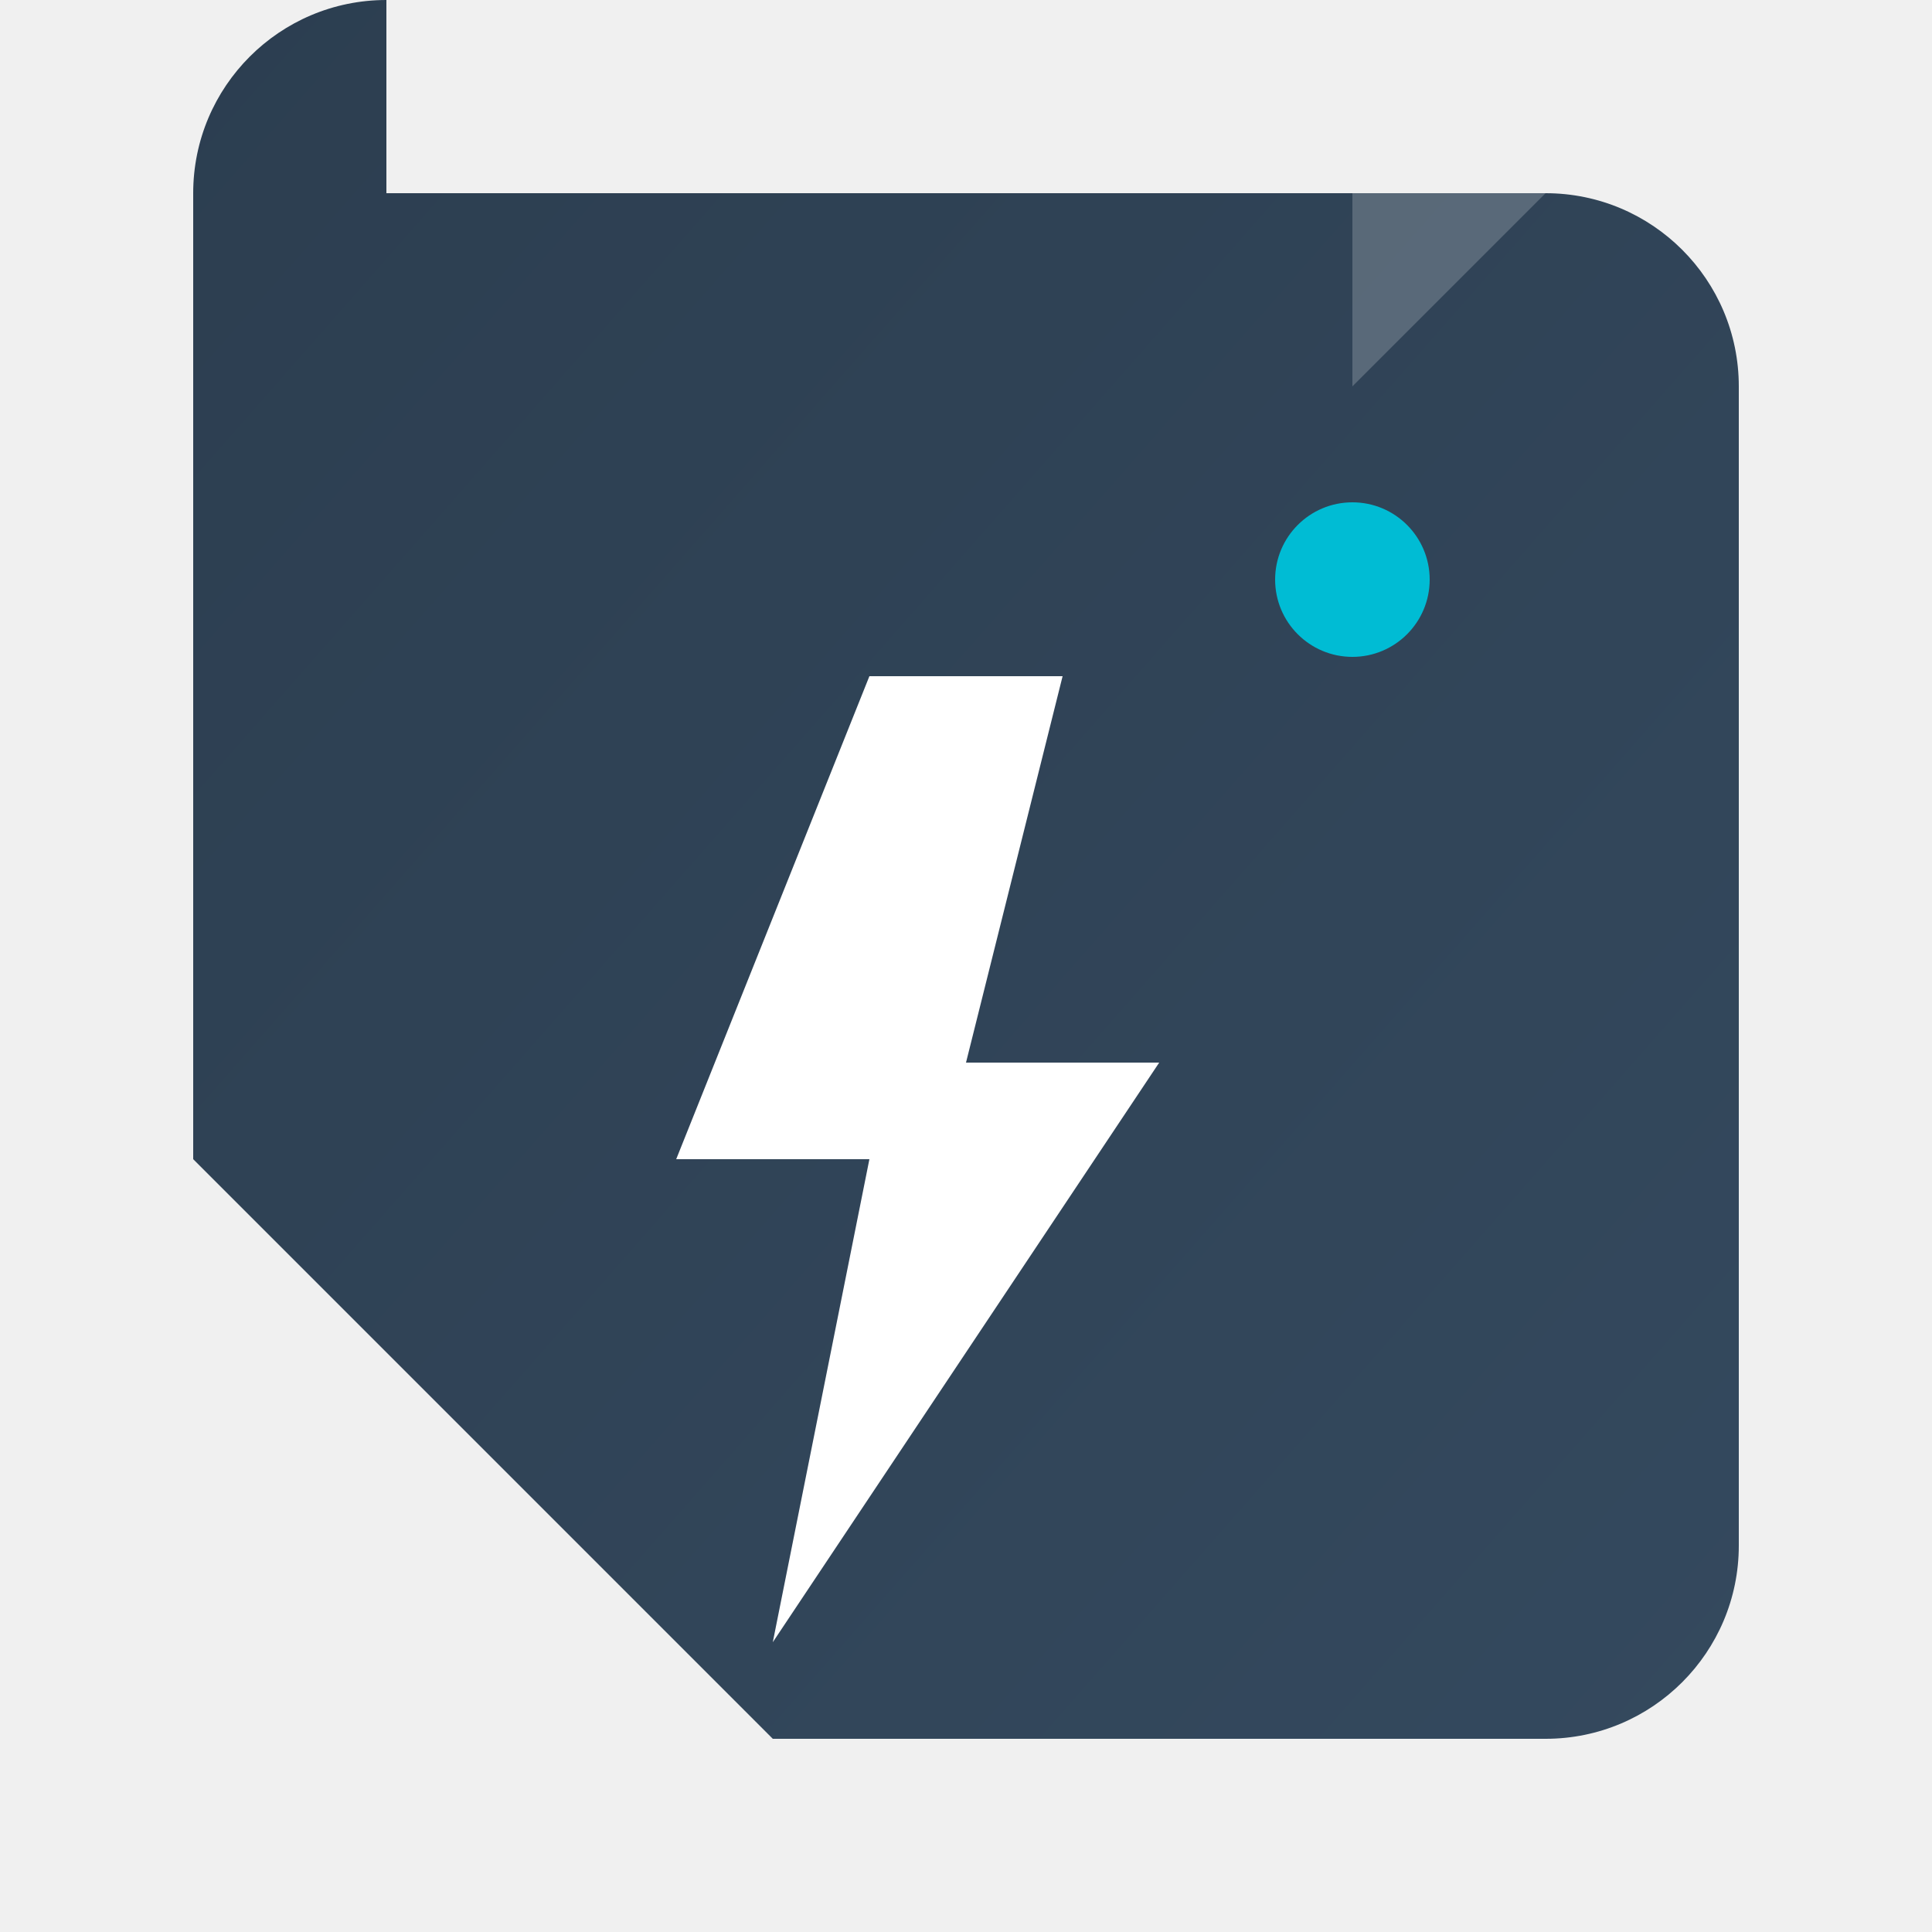
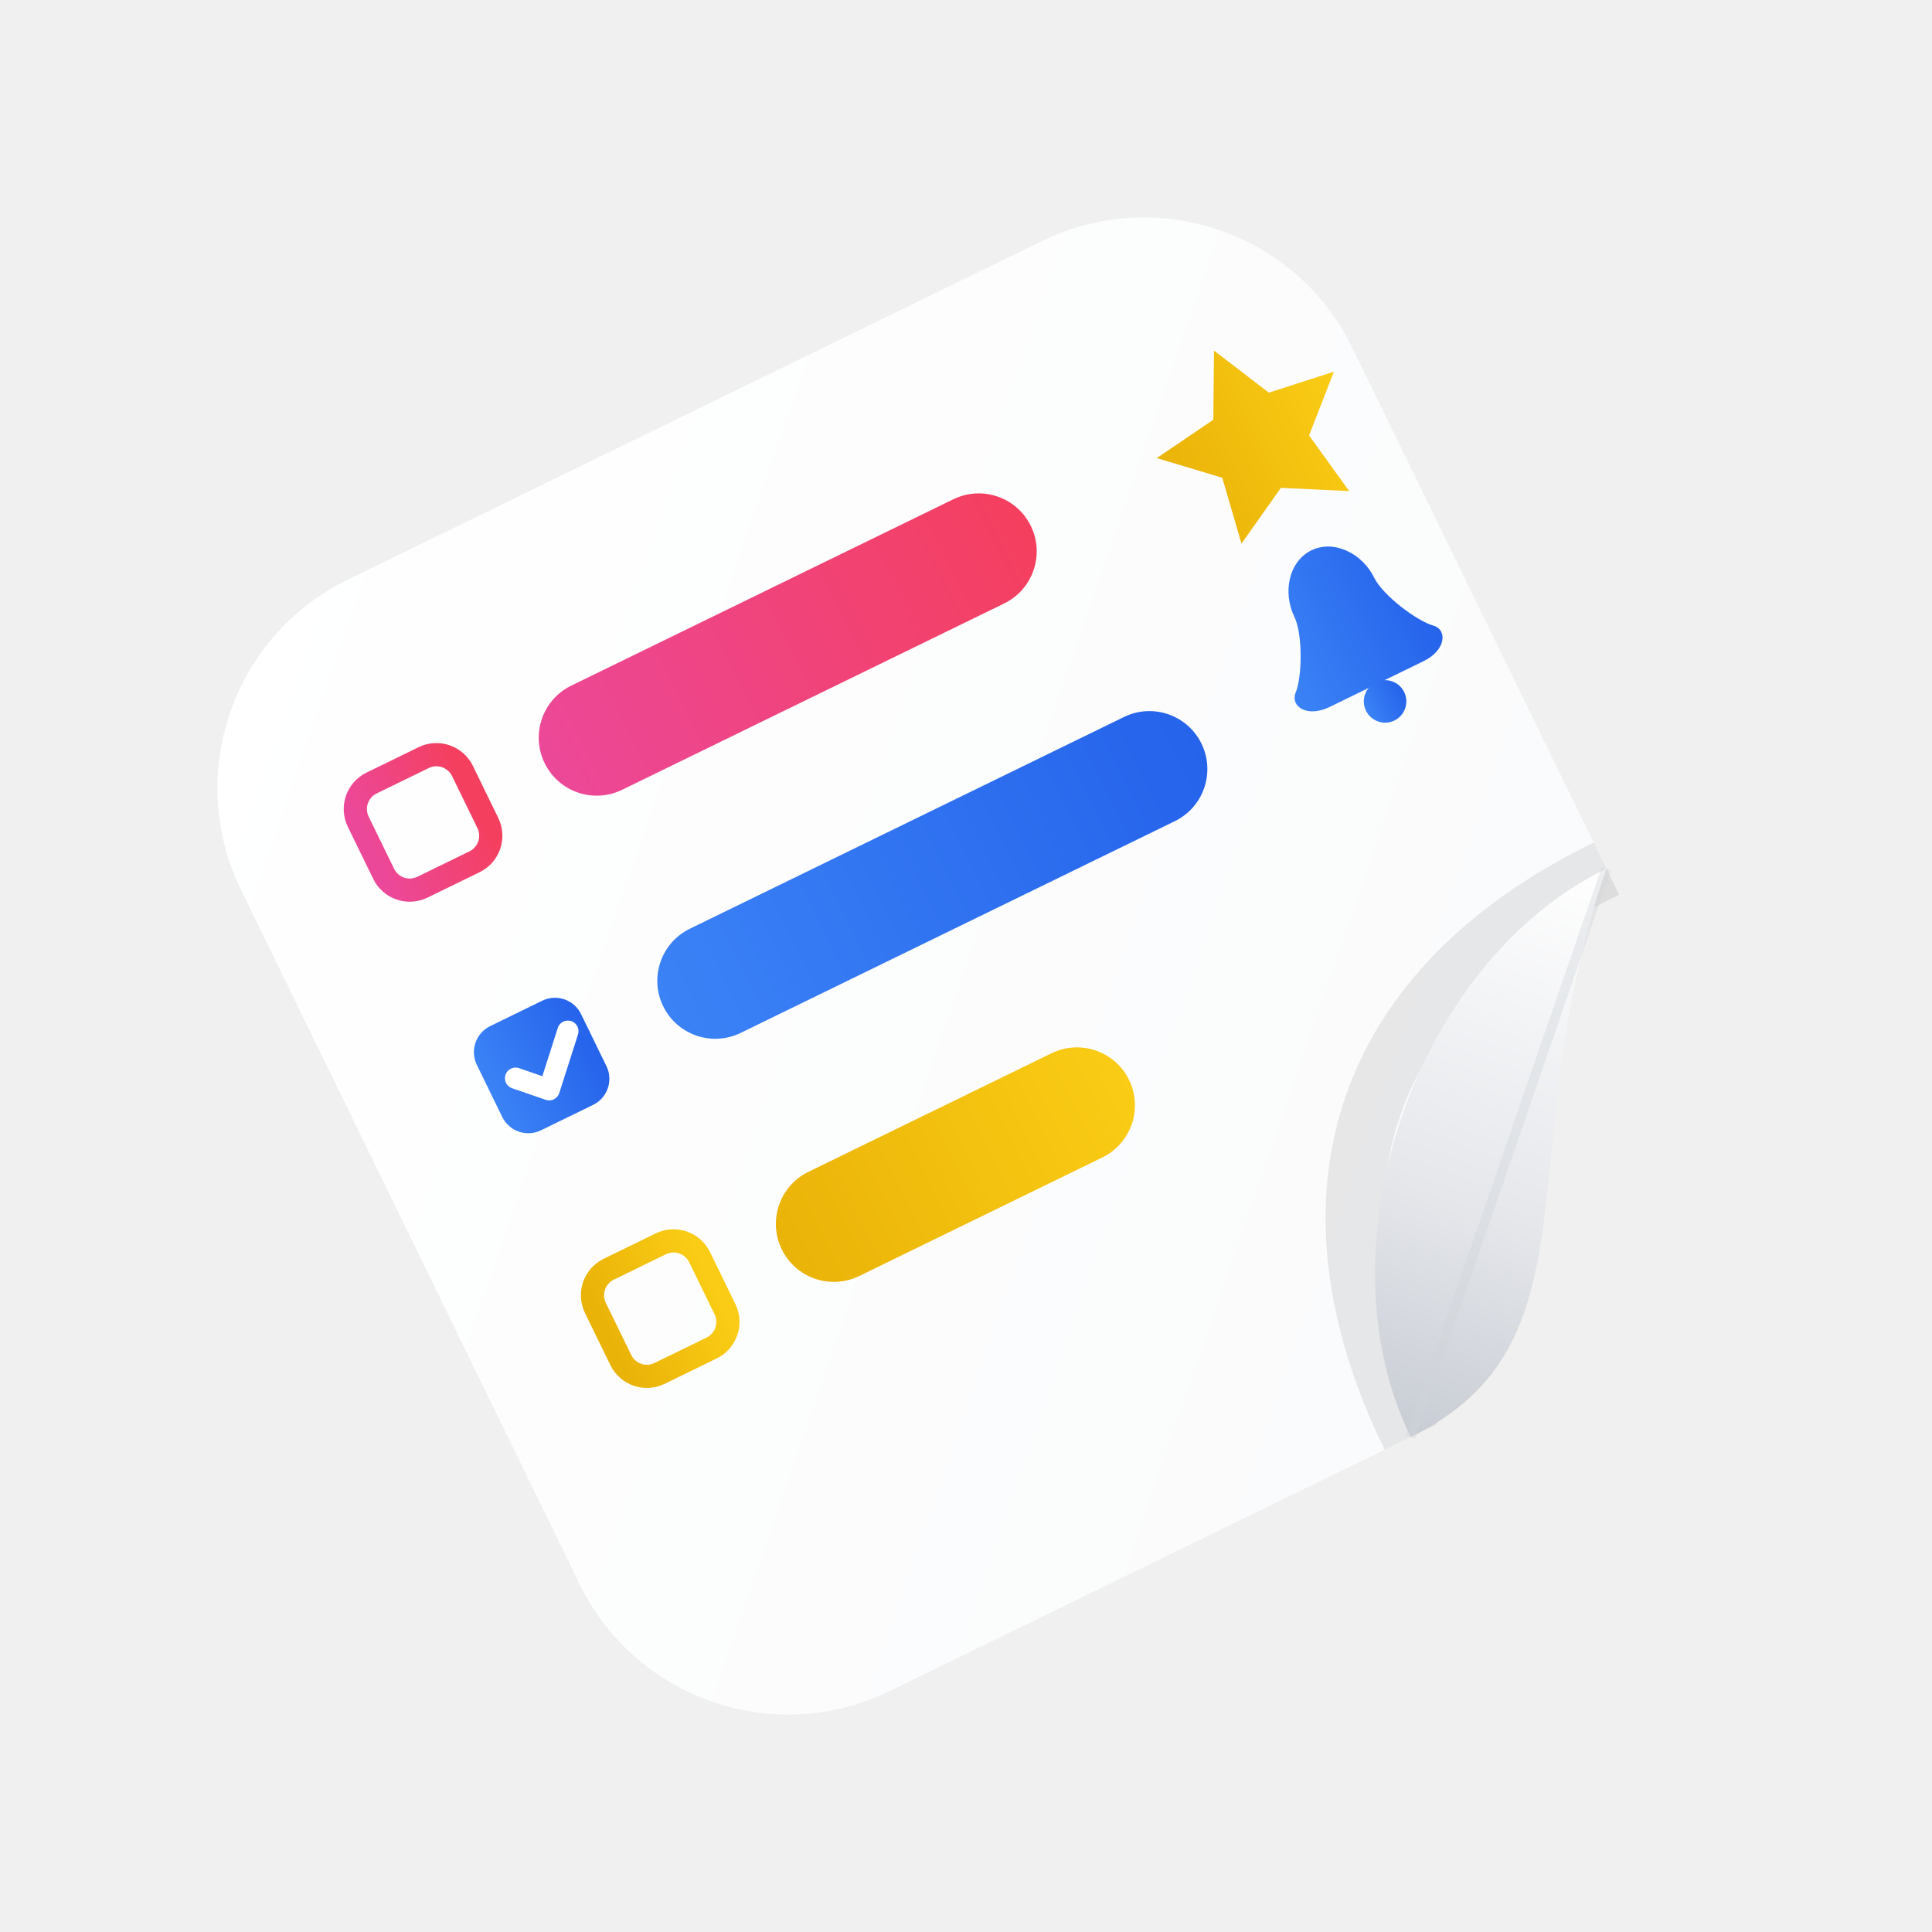
<svg xmlns="http://www.w3.org/2000/svg" viewBox="0 0 100 100" fill="none">
  <defs>
-     <linearGradient id="note-bg" x1="0%" y1="0%" x2="100%" y2="100%">
-       <stop offset="0%" stop-color="#2C3E50" />
-       <stop offset="100%" stop-color="#34495E" />
+     <linearGradient id="paper-bg" x1="0%" y1="0%" x2="100%" y2="100%">
+       <stop offset="0%" stop-color="#FFFFFF" />
+       <stop offset="100%" stop-color="#F9FAFB" />
+     </linearGradient>
+     <linearGradient id="curl-bg" x1="0%" y1="100%" x2="100%" y2="0%">
+       <stop offset="0%" stop-color="#C8CCD4" />
+       <stop offset="40%" stop-color="#E5E7EB" />
+       <stop offset="100%" stop-color="#FFFFFF" />
+     </linearGradient>
+     <linearGradient id="pill-pink" x1="0%" y1="0%" x2="100%" y2="0%">
+       <stop offset="0%" stop-color="#EC4899" />
+       <stop offset="100%" stop-color="#F43F5E" />
+     </linearGradient>
+     <linearGradient id="pill-blue" x1="0%" y1="0%" x2="100%" y2="0%">
+       <stop offset="0%" stop-color="#3B82F6" />
+       <stop offset="100%" stop-color="#2563EB" />
+     </linearGradient>
+     <linearGradient id="pill-yellow" x1="0%" y1="0%" x2="100%" y2="0%">
+       <stop offset="0%" stop-color="#EAB308" />
+       <stop offset="100%" stop-color="#FACC15" />
    </linearGradient>
  </defs>
-   <path d="M20 10 h60 a10 10 0 0 1 10 10 v60 a10 10 0 0 1 -10 10 h-40 l-30 -30 v-50 a10 10 0 0 1 10 -10 z" fill="url(#note-bg)" />
-   <path d="M80 10 L70 20 L70 10 Z" fill="#ffffff" opacity="0.2" />
-   <path d="M45 35 L55 35 L50 55 L60 55 L40 85 L45 60 L35 60 Z" fill="#ffffff" />
-   <circle cx="70" cy="30" r="4" fill="#00BCD4" />
+   <g transform="rotate(-26, 50, 50)">
+     <path d="M18 30 C18 23.373 23.373 18 30 18 H70 C76.627 18 82 23.373 82 30 V60 L60 82 H30 C23.373 82 18 76.627 18 70 Z" fill="url(#paper-bg)" filter="url(#paper-shadow)" />
+     <rect x="25" y="28" width="6" height="6" rx="1.5" stroke="url(#pill-pink)" stroke-width="1.2" fill="none" />
+     <rect x="35" y="28" width="28" height="6" rx="3" fill="url(#pill-pink)" />
+     <path d="M75.5 27 L77.1 30.2 L80.6 30.7 L78.0 33.1 L78.6 36.6 L75.5 34.9 L72.4 36.6 L73.0 33.1 L70.4 30.7 L73.9 30.2 Z" fill="url(#pill-yellow)" />
+     <rect x="25" y="42" width="6" height="6" rx="1.5" fill="url(#pill-blue)" />
+     <path d="M26.5 45 L27.8 46.3 L30 44" stroke="#FFFFFF" stroke-width="1.1" stroke-linecap="round" stroke-linejoin="round" />
+     <rect x="35" y="42" width="31" height="6" rx="3" fill="url(#pill-blue)" />
+     <path d="M75.5 38.5 C74.2 38.5 73.2 39.8 73.2 41.2 C73.2 42.2 72.2 44.2 71.5 44.8 C71 45.3 71.5 46.2 72.8 46.2 H78.2 C79.5 46.2 80 45.3 79.5 44.8 C78.8 44.2 77.8 42.2 77.8 41.2 C77.8 39.8 76.8 38.5 75.5 38.5 Z" fill="url(#pill-blue)" />
+     <circle cx="75.5" cy="47.2" r="1.1" fill="url(#pill-blue)" />
+     <rect x="25" y="56" width="6" height="6" rx="1.5" stroke="url(#pill-yellow)" stroke-width="1.2" fill="none" />
+     <rect x="35" y="56" width="20" height="6" rx="3" fill="url(#pill-yellow)" />
+     <path d="M60 82 C60 68 68 60 82 60" stroke="#000000" stroke-opacity="0.08" stroke-width="3" fill="none" />
+     <path d="M60 82 C60 71 71 60 82 60 C71 71 71 82 60 82 Z" fill="url(#curl-bg)" filter="url(#curl-shadow)" />
+     <path d="M60 82 L82 60" stroke="#D1D5DB" stroke-opacity="0.4" stroke-width="0.5" />
+   </g>
</svg>
